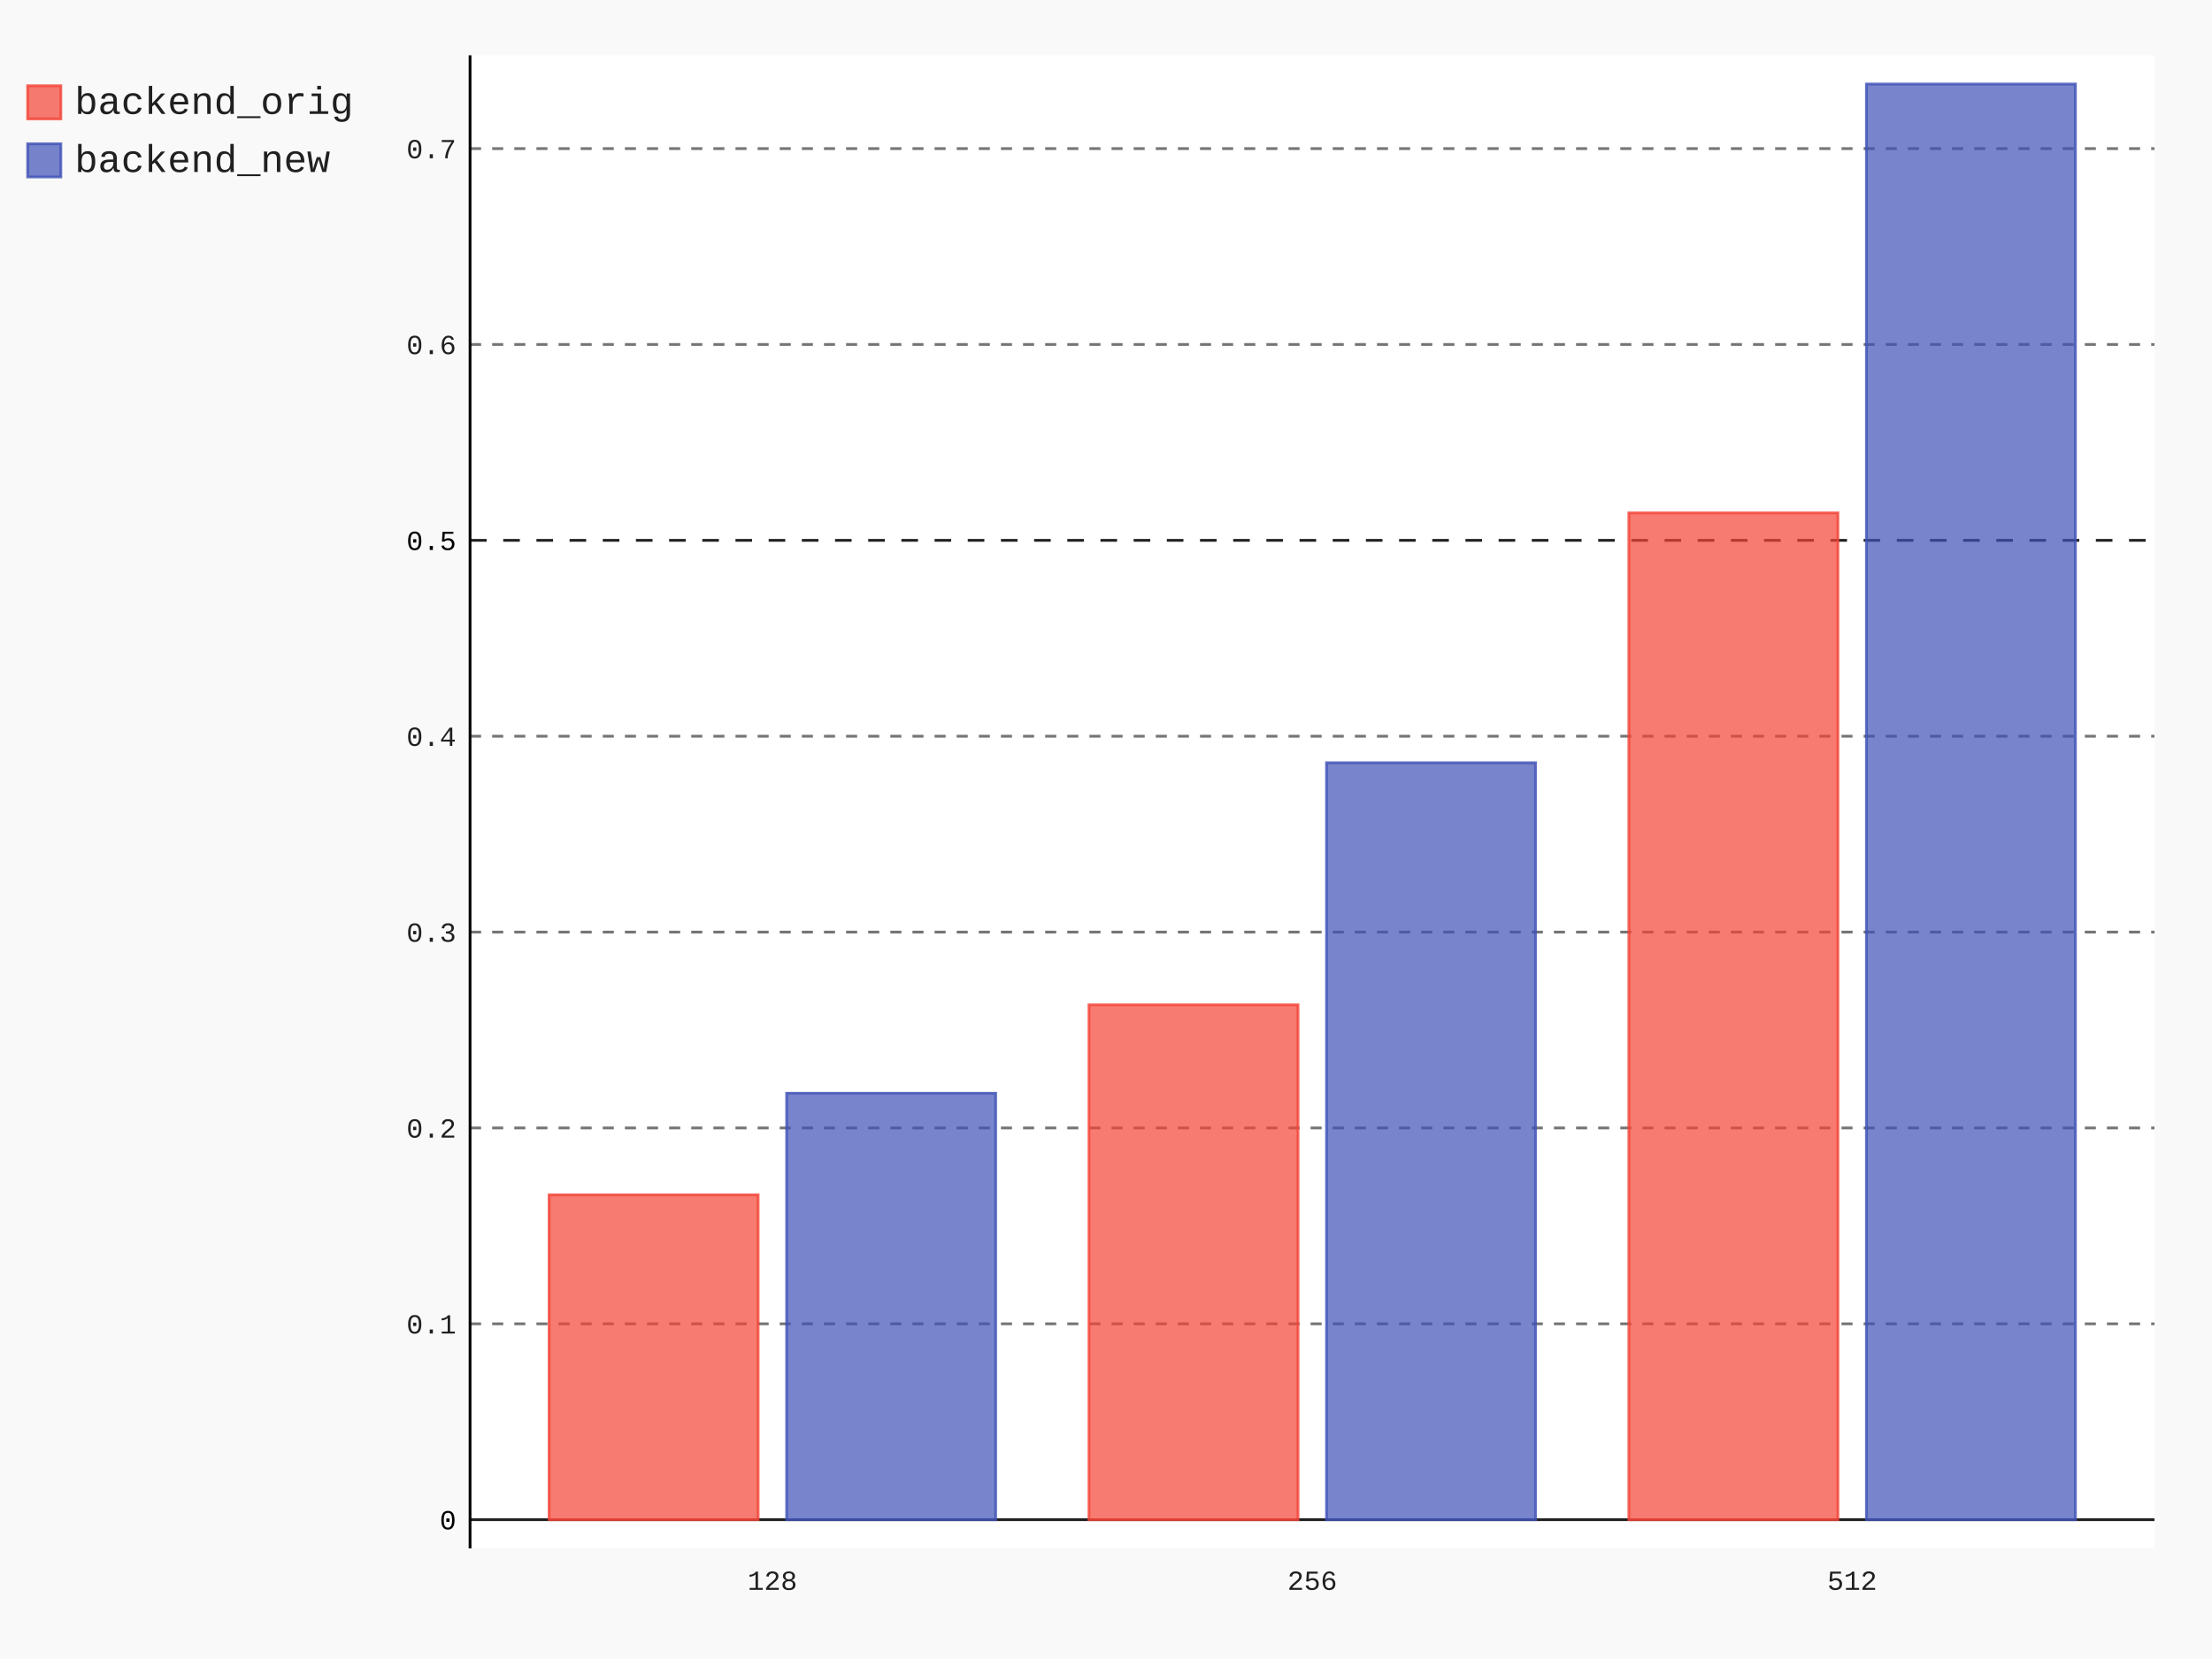
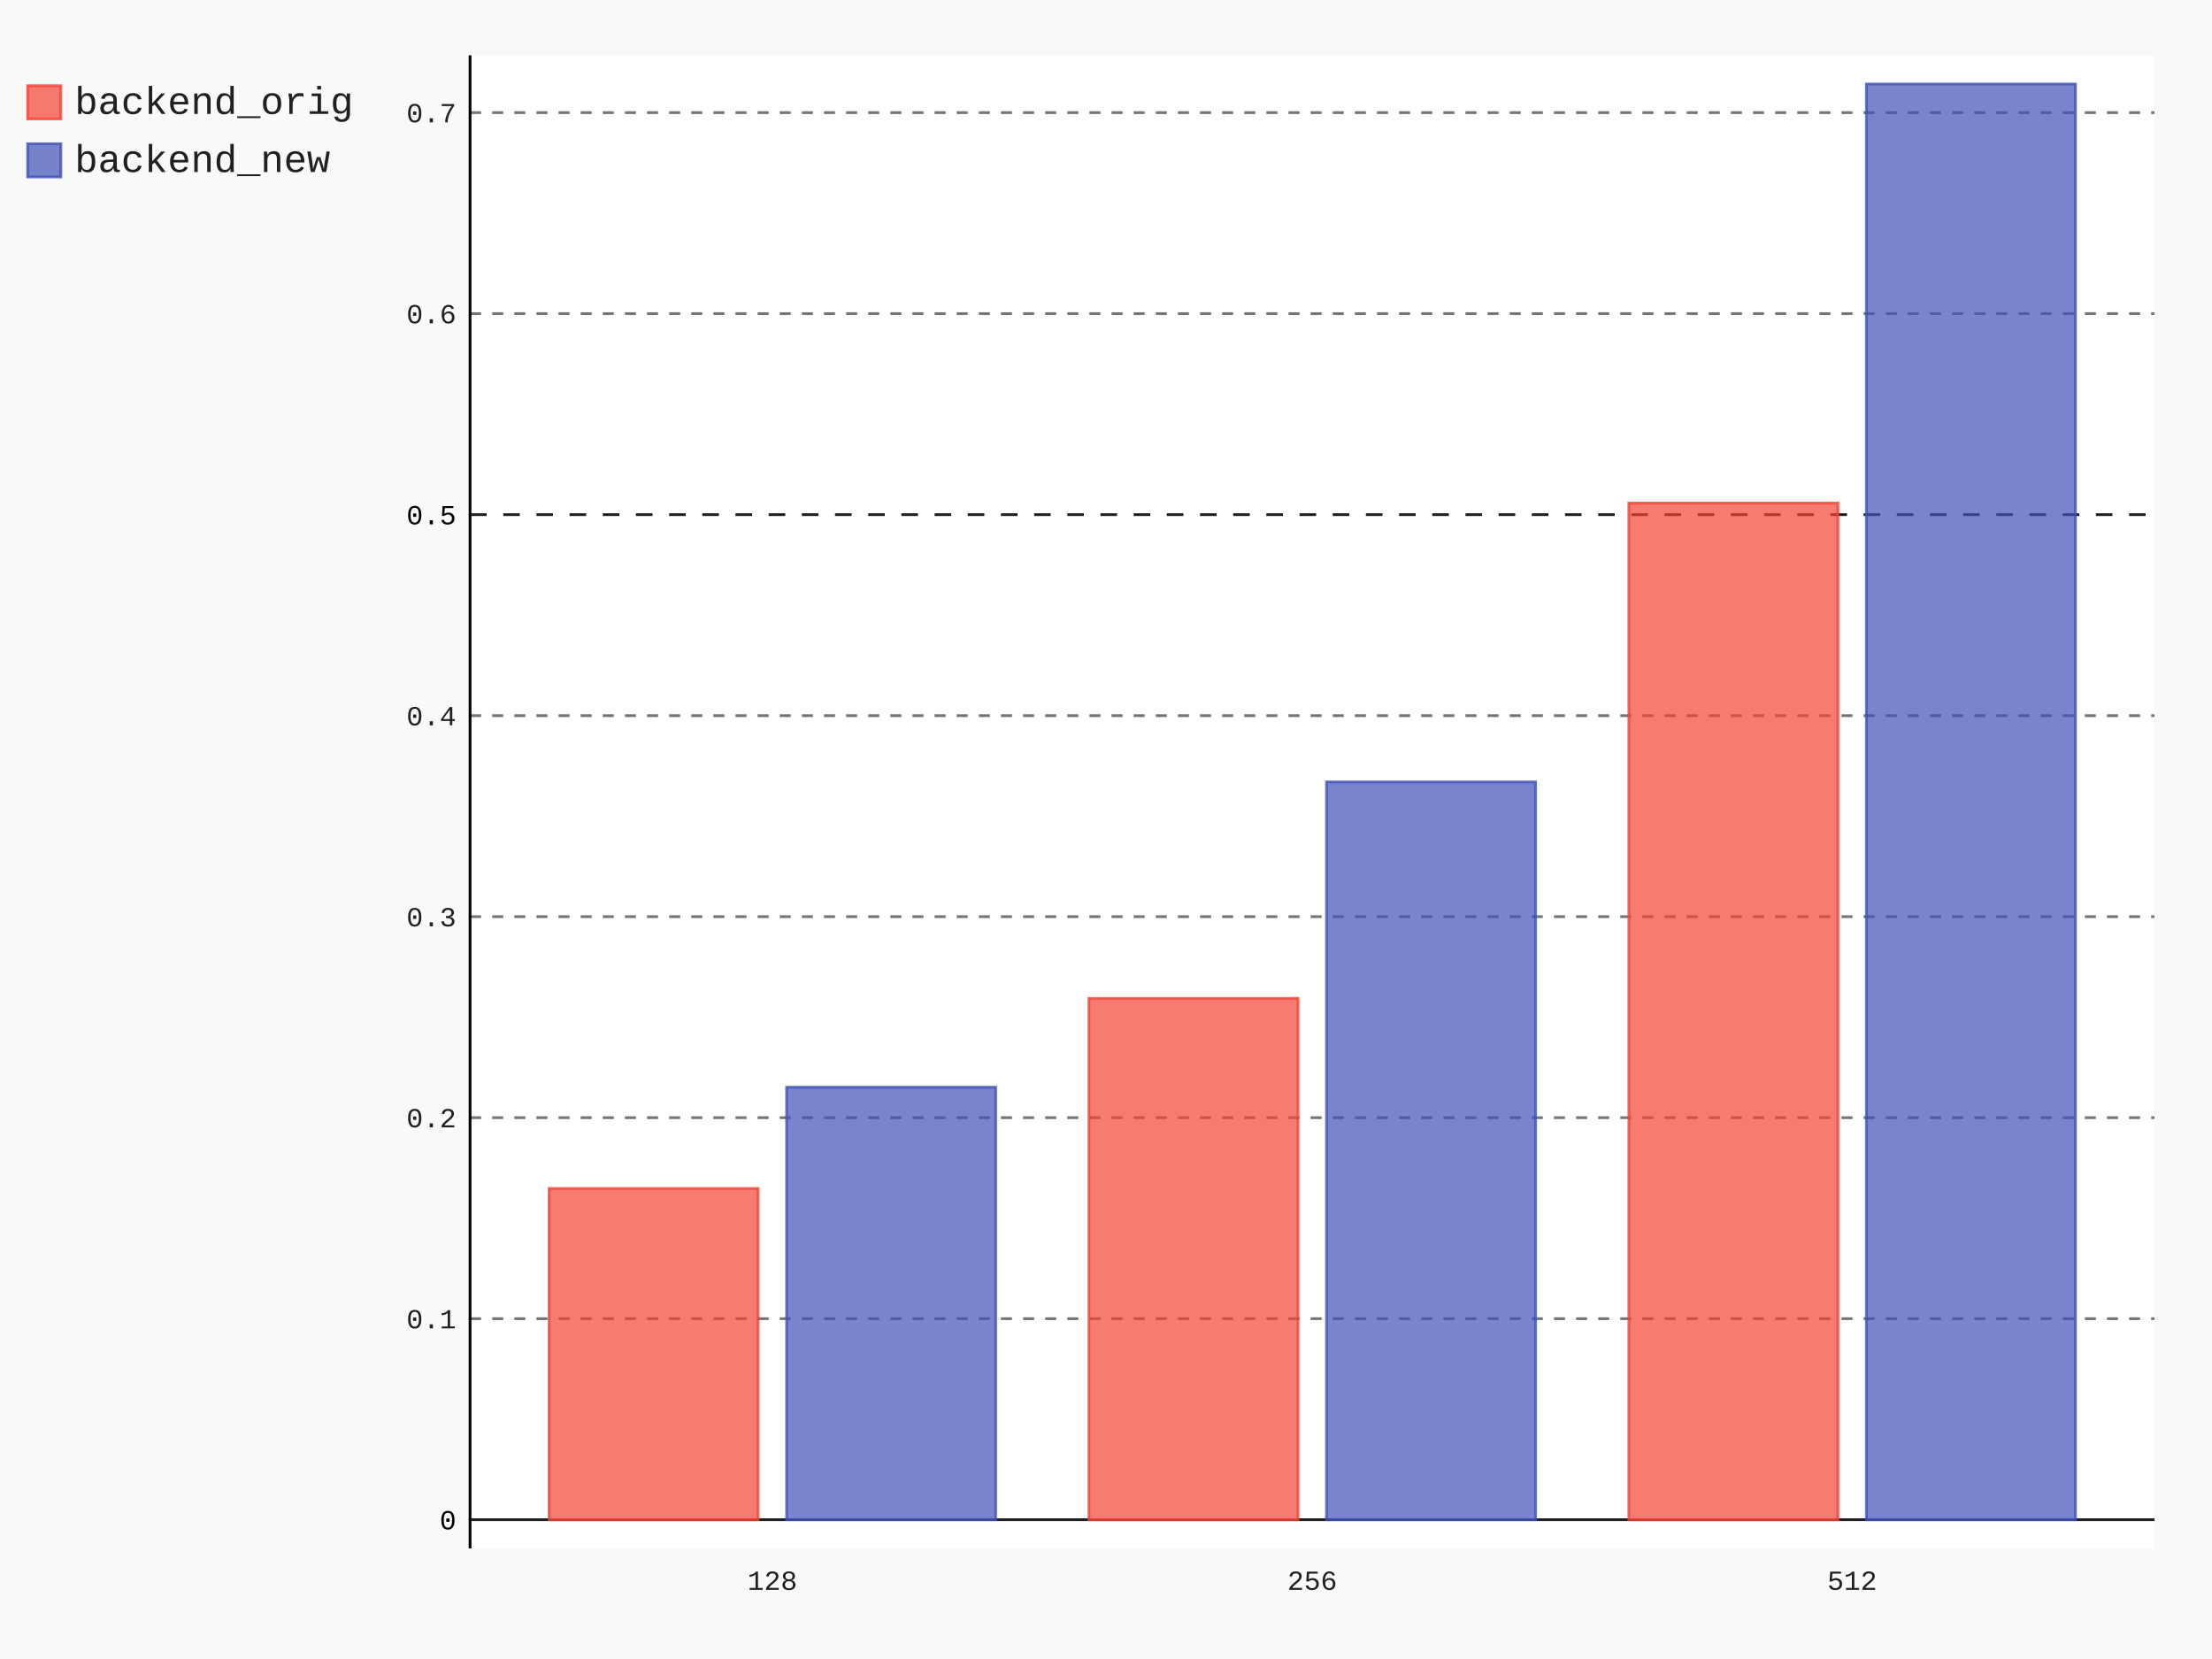
- <svg xmlns="http://www.w3.org/2000/svg" id="chart-5d959838-2493-494e-af41-3b7eef05a4bf" class="pygal-chart" viewBox="0 0 800 600">
+ <svg xmlns="http://www.w3.org/2000/svg" id="chart-31c07e32-1692-4121-a4d3-e5718df9333b" class="pygal-chart" viewBox="0 0 800 600">
  <defs>
-     <style type="text/css">#chart-5d959838-2493-494e-af41-3b7eef05a4bf{-webkit-user-select:none;-webkit-font-smoothing:antialiased;font-family:Consolas,"Liberation Mono",Menlo,Courier,monospace}#chart-5d959838-2493-494e-af41-3b7eef05a4bf .title{font-family:Consolas,"Liberation Mono",Menlo,Courier,monospace;font-size:16px}#chart-5d959838-2493-494e-af41-3b7eef05a4bf .legends .legend text{font-family:Consolas,"Liberation Mono",Menlo,Courier,monospace;font-size:14px}#chart-5d959838-2493-494e-af41-3b7eef05a4bf .axis text{font-family:Consolas,"Liberation Mono",Menlo,Courier,monospace;font-size:10px}#chart-5d959838-2493-494e-af41-3b7eef05a4bf .axis text.major{font-family:Consolas,"Liberation Mono",Menlo,Courier,monospace;font-size:10px}#chart-5d959838-2493-494e-af41-3b7eef05a4bf .text-overlay text.value{font-family:Consolas,"Liberation Mono",Menlo,Courier,monospace;font-size:16px}#chart-5d959838-2493-494e-af41-3b7eef05a4bf .text-overlay text.label{font-family:Consolas,"Liberation Mono",Menlo,Courier,monospace;font-size:10px}#chart-5d959838-2493-494e-af41-3b7eef05a4bf .tooltip{font-family:Consolas,"Liberation Mono",Menlo,Courier,monospace;font-size:14px}#chart-5d959838-2493-494e-af41-3b7eef05a4bf text.no_data{font-family:Consolas,"Liberation Mono",Menlo,Courier,monospace;font-size:64px}
- #chart-5d959838-2493-494e-af41-3b7eef05a4bf{background-color:rgba(249,249,249,1)}#chart-5d959838-2493-494e-af41-3b7eef05a4bf path,#chart-5d959838-2493-494e-af41-3b7eef05a4bf line,#chart-5d959838-2493-494e-af41-3b7eef05a4bf rect,#chart-5d959838-2493-494e-af41-3b7eef05a4bf circle{-webkit-transition:150ms;-moz-transition:150ms;transition:150ms}#chart-5d959838-2493-494e-af41-3b7eef05a4bf .graph &gt; .background{fill:rgba(249,249,249,1)}#chart-5d959838-2493-494e-af41-3b7eef05a4bf .plot &gt; .background{fill:rgba(255,255,255,1)}#chart-5d959838-2493-494e-af41-3b7eef05a4bf .graph{fill:rgba(0,0,0,.87)}#chart-5d959838-2493-494e-af41-3b7eef05a4bf text.no_data{fill:rgba(0,0,0,1)}#chart-5d959838-2493-494e-af41-3b7eef05a4bf .title{fill:rgba(0,0,0,1)}#chart-5d959838-2493-494e-af41-3b7eef05a4bf .legends .legend text{fill:rgba(0,0,0,.87)}#chart-5d959838-2493-494e-af41-3b7eef05a4bf .legends .legend:hover text{fill:rgba(0,0,0,1)}#chart-5d959838-2493-494e-af41-3b7eef05a4bf .axis .line{stroke:rgba(0,0,0,1)}#chart-5d959838-2493-494e-af41-3b7eef05a4bf .axis .guide.line{stroke:rgba(0,0,0,.54)}#chart-5d959838-2493-494e-af41-3b7eef05a4bf .axis .major.line{stroke:rgba(0,0,0,.87)}#chart-5d959838-2493-494e-af41-3b7eef05a4bf .axis text.major{fill:rgba(0,0,0,1)}#chart-5d959838-2493-494e-af41-3b7eef05a4bf .axis.y .guides:hover .guide.line,#chart-5d959838-2493-494e-af41-3b7eef05a4bf .line-graph .axis.x .guides:hover .guide.line,#chart-5d959838-2493-494e-af41-3b7eef05a4bf .stackedline-graph .axis.x .guides:hover .guide.line,#chart-5d959838-2493-494e-af41-3b7eef05a4bf .xy-graph .axis.x .guides:hover .guide.line{stroke:rgba(0,0,0,1)}#chart-5d959838-2493-494e-af41-3b7eef05a4bf .axis .guides:hover text{fill:rgba(0,0,0,1)}#chart-5d959838-2493-494e-af41-3b7eef05a4bf .reactive{fill-opacity:.7;stroke-opacity:.8}#chart-5d959838-2493-494e-af41-3b7eef05a4bf .ci{stroke:rgba(0,0,0,.87)}#chart-5d959838-2493-494e-af41-3b7eef05a4bf .reactive.active,#chart-5d959838-2493-494e-af41-3b7eef05a4bf .active .reactive{fill-opacity:.8;stroke-opacity:.9;stroke-width:4}#chart-5d959838-2493-494e-af41-3b7eef05a4bf .ci .reactive.active{stroke-width:1.5}#chart-5d959838-2493-494e-af41-3b7eef05a4bf .series text{fill:rgba(0,0,0,1)}#chart-5d959838-2493-494e-af41-3b7eef05a4bf .tooltip rect{fill:rgba(255,255,255,1);stroke:rgba(0,0,0,1);-webkit-transition:opacity 150ms;-moz-transition:opacity 150ms;transition:opacity 150ms}#chart-5d959838-2493-494e-af41-3b7eef05a4bf .tooltip .label{fill:rgba(0,0,0,.87)}#chart-5d959838-2493-494e-af41-3b7eef05a4bf .tooltip .label{fill:rgba(0,0,0,.87)}#chart-5d959838-2493-494e-af41-3b7eef05a4bf .tooltip .legend{font-size:.8em;fill:rgba(0,0,0,.54)}#chart-5d959838-2493-494e-af41-3b7eef05a4bf .tooltip .x_label{font-size:.6em;fill:rgba(0,0,0,1)}#chart-5d959838-2493-494e-af41-3b7eef05a4bf .tooltip .xlink{font-size:.5em;text-decoration:underline}#chart-5d959838-2493-494e-af41-3b7eef05a4bf .tooltip .value{font-size:1.5em}#chart-5d959838-2493-494e-af41-3b7eef05a4bf .bound{font-size:.5em}#chart-5d959838-2493-494e-af41-3b7eef05a4bf .max-value{font-size:.75em;fill:rgba(0,0,0,.54)}#chart-5d959838-2493-494e-af41-3b7eef05a4bf .map-element{fill:rgba(255,255,255,1);stroke:rgba(0,0,0,.54) !important}#chart-5d959838-2493-494e-af41-3b7eef05a4bf .map-element .reactive{fill-opacity:inherit;stroke-opacity:inherit}#chart-5d959838-2493-494e-af41-3b7eef05a4bf .color-0,#chart-5d959838-2493-494e-af41-3b7eef05a4bf .color-0 a:visited{stroke:#F44336;fill:#F44336}#chart-5d959838-2493-494e-af41-3b7eef05a4bf .color-1,#chart-5d959838-2493-494e-af41-3b7eef05a4bf .color-1 a:visited{stroke:#3F51B5;fill:#3F51B5}#chart-5d959838-2493-494e-af41-3b7eef05a4bf .text-overlay .color-0 text{fill:black}#chart-5d959838-2493-494e-af41-3b7eef05a4bf .text-overlay .color-1 text{fill:black}
- #chart-5d959838-2493-494e-af41-3b7eef05a4bf text.no_data{text-anchor:middle}#chart-5d959838-2493-494e-af41-3b7eef05a4bf .guide.line{fill:none}#chart-5d959838-2493-494e-af41-3b7eef05a4bf .centered{text-anchor:middle}#chart-5d959838-2493-494e-af41-3b7eef05a4bf .title{text-anchor:middle}#chart-5d959838-2493-494e-af41-3b7eef05a4bf .legends .legend text{fill-opacity:1}#chart-5d959838-2493-494e-af41-3b7eef05a4bf .axis.x text{text-anchor:middle}#chart-5d959838-2493-494e-af41-3b7eef05a4bf .axis.x:not(.web) text[transform]{text-anchor:start}#chart-5d959838-2493-494e-af41-3b7eef05a4bf .axis.x:not(.web) text[transform].backwards{text-anchor:end}#chart-5d959838-2493-494e-af41-3b7eef05a4bf .axis.y text{text-anchor:end}#chart-5d959838-2493-494e-af41-3b7eef05a4bf .axis.y text[transform].backwards{text-anchor:start}#chart-5d959838-2493-494e-af41-3b7eef05a4bf .axis.y2 text{text-anchor:start}#chart-5d959838-2493-494e-af41-3b7eef05a4bf .axis.y2 text[transform].backwards{text-anchor:end}#chart-5d959838-2493-494e-af41-3b7eef05a4bf .axis .guide.line{stroke-dasharray:4,4}#chart-5d959838-2493-494e-af41-3b7eef05a4bf .axis .major.guide.line{stroke-dasharray:6,6}#chart-5d959838-2493-494e-af41-3b7eef05a4bf .horizontal .axis.y .guide.line,#chart-5d959838-2493-494e-af41-3b7eef05a4bf .horizontal .axis.y2 .guide.line,#chart-5d959838-2493-494e-af41-3b7eef05a4bf .vertical .axis.x .guide.line{opacity:0}#chart-5d959838-2493-494e-af41-3b7eef05a4bf .horizontal .axis.always_show .guide.line,#chart-5d959838-2493-494e-af41-3b7eef05a4bf .vertical .axis.always_show .guide.line{opacity:1 !important}#chart-5d959838-2493-494e-af41-3b7eef05a4bf .axis.y .guides:hover .guide.line,#chart-5d959838-2493-494e-af41-3b7eef05a4bf .axis.y2 .guides:hover .guide.line,#chart-5d959838-2493-494e-af41-3b7eef05a4bf .axis.x .guides:hover .guide.line{opacity:1}#chart-5d959838-2493-494e-af41-3b7eef05a4bf .axis .guides:hover text{opacity:1}#chart-5d959838-2493-494e-af41-3b7eef05a4bf .nofill{fill:none}#chart-5d959838-2493-494e-af41-3b7eef05a4bf .subtle-fill{fill-opacity:.2}#chart-5d959838-2493-494e-af41-3b7eef05a4bf .dot{stroke-width:1px;fill-opacity:1}#chart-5d959838-2493-494e-af41-3b7eef05a4bf .dot.active{stroke-width:5px}#chart-5d959838-2493-494e-af41-3b7eef05a4bf .dot.negative{fill:transparent}#chart-5d959838-2493-494e-af41-3b7eef05a4bf text,#chart-5d959838-2493-494e-af41-3b7eef05a4bf tspan{stroke:none !important}#chart-5d959838-2493-494e-af41-3b7eef05a4bf .series text.active{opacity:1}#chart-5d959838-2493-494e-af41-3b7eef05a4bf .tooltip rect{fill-opacity:.95;stroke-width:.5}#chart-5d959838-2493-494e-af41-3b7eef05a4bf .tooltip text{fill-opacity:1}#chart-5d959838-2493-494e-af41-3b7eef05a4bf .showable{visibility:hidden}#chart-5d959838-2493-494e-af41-3b7eef05a4bf .showable.shown{visibility:visible}#chart-5d959838-2493-494e-af41-3b7eef05a4bf .gauge-background{fill:rgba(229,229,229,1);stroke:none}#chart-5d959838-2493-494e-af41-3b7eef05a4bf .bg-lines{stroke:rgba(249,249,249,1);stroke-width:2px}</style>
+     <style type="text/css">#chart-31c07e32-1692-4121-a4d3-e5718df9333b{-webkit-user-select:none;-webkit-font-smoothing:antialiased;font-family:Consolas,"Liberation Mono",Menlo,Courier,monospace}#chart-31c07e32-1692-4121-a4d3-e5718df9333b .title{font-family:Consolas,"Liberation Mono",Menlo,Courier,monospace;font-size:16px}#chart-31c07e32-1692-4121-a4d3-e5718df9333b .legends .legend text{font-family:Consolas,"Liberation Mono",Menlo,Courier,monospace;font-size:14px}#chart-31c07e32-1692-4121-a4d3-e5718df9333b .axis text{font-family:Consolas,"Liberation Mono",Menlo,Courier,monospace;font-size:10px}#chart-31c07e32-1692-4121-a4d3-e5718df9333b .axis text.major{font-family:Consolas,"Liberation Mono",Menlo,Courier,monospace;font-size:10px}#chart-31c07e32-1692-4121-a4d3-e5718df9333b .text-overlay text.value{font-family:Consolas,"Liberation Mono",Menlo,Courier,monospace;font-size:16px}#chart-31c07e32-1692-4121-a4d3-e5718df9333b .text-overlay text.label{font-family:Consolas,"Liberation Mono",Menlo,Courier,monospace;font-size:10px}#chart-31c07e32-1692-4121-a4d3-e5718df9333b .tooltip{font-family:Consolas,"Liberation Mono",Menlo,Courier,monospace;font-size:14px}#chart-31c07e32-1692-4121-a4d3-e5718df9333b text.no_data{font-family:Consolas,"Liberation Mono",Menlo,Courier,monospace;font-size:64px}
+ #chart-31c07e32-1692-4121-a4d3-e5718df9333b{background-color:rgba(249,249,249,1)}#chart-31c07e32-1692-4121-a4d3-e5718df9333b path,#chart-31c07e32-1692-4121-a4d3-e5718df9333b line,#chart-31c07e32-1692-4121-a4d3-e5718df9333b rect,#chart-31c07e32-1692-4121-a4d3-e5718df9333b circle{-webkit-transition:150ms;-moz-transition:150ms;transition:150ms}#chart-31c07e32-1692-4121-a4d3-e5718df9333b .graph &gt; .background{fill:rgba(249,249,249,1)}#chart-31c07e32-1692-4121-a4d3-e5718df9333b .plot &gt; .background{fill:rgba(255,255,255,1)}#chart-31c07e32-1692-4121-a4d3-e5718df9333b .graph{fill:rgba(0,0,0,.87)}#chart-31c07e32-1692-4121-a4d3-e5718df9333b text.no_data{fill:rgba(0,0,0,1)}#chart-31c07e32-1692-4121-a4d3-e5718df9333b .title{fill:rgba(0,0,0,1)}#chart-31c07e32-1692-4121-a4d3-e5718df9333b .legends .legend text{fill:rgba(0,0,0,.87)}#chart-31c07e32-1692-4121-a4d3-e5718df9333b .legends .legend:hover text{fill:rgba(0,0,0,1)}#chart-31c07e32-1692-4121-a4d3-e5718df9333b .axis .line{stroke:rgba(0,0,0,1)}#chart-31c07e32-1692-4121-a4d3-e5718df9333b .axis .guide.line{stroke:rgba(0,0,0,.54)}#chart-31c07e32-1692-4121-a4d3-e5718df9333b .axis .major.line{stroke:rgba(0,0,0,.87)}#chart-31c07e32-1692-4121-a4d3-e5718df9333b .axis text.major{fill:rgba(0,0,0,1)}#chart-31c07e32-1692-4121-a4d3-e5718df9333b .axis.y .guides:hover .guide.line,#chart-31c07e32-1692-4121-a4d3-e5718df9333b .line-graph .axis.x .guides:hover .guide.line,#chart-31c07e32-1692-4121-a4d3-e5718df9333b .stackedline-graph .axis.x .guides:hover .guide.line,#chart-31c07e32-1692-4121-a4d3-e5718df9333b .xy-graph .axis.x .guides:hover .guide.line{stroke:rgba(0,0,0,1)}#chart-31c07e32-1692-4121-a4d3-e5718df9333b .axis .guides:hover text{fill:rgba(0,0,0,1)}#chart-31c07e32-1692-4121-a4d3-e5718df9333b .reactive{fill-opacity:.7;stroke-opacity:.8}#chart-31c07e32-1692-4121-a4d3-e5718df9333b .ci{stroke:rgba(0,0,0,.87)}#chart-31c07e32-1692-4121-a4d3-e5718df9333b .reactive.active,#chart-31c07e32-1692-4121-a4d3-e5718df9333b .active .reactive{fill-opacity:.8;stroke-opacity:.9;stroke-width:4}#chart-31c07e32-1692-4121-a4d3-e5718df9333b .ci .reactive.active{stroke-width:1.5}#chart-31c07e32-1692-4121-a4d3-e5718df9333b .series text{fill:rgba(0,0,0,1)}#chart-31c07e32-1692-4121-a4d3-e5718df9333b .tooltip rect{fill:rgba(255,255,255,1);stroke:rgba(0,0,0,1);-webkit-transition:opacity 150ms;-moz-transition:opacity 150ms;transition:opacity 150ms}#chart-31c07e32-1692-4121-a4d3-e5718df9333b .tooltip .label{fill:rgba(0,0,0,.87)}#chart-31c07e32-1692-4121-a4d3-e5718df9333b .tooltip .label{fill:rgba(0,0,0,.87)}#chart-31c07e32-1692-4121-a4d3-e5718df9333b .tooltip .legend{font-size:.8em;fill:rgba(0,0,0,.54)}#chart-31c07e32-1692-4121-a4d3-e5718df9333b .tooltip .x_label{font-size:.6em;fill:rgba(0,0,0,1)}#chart-31c07e32-1692-4121-a4d3-e5718df9333b .tooltip .xlink{font-size:.5em;text-decoration:underline}#chart-31c07e32-1692-4121-a4d3-e5718df9333b .tooltip .value{font-size:1.5em}#chart-31c07e32-1692-4121-a4d3-e5718df9333b .bound{font-size:.5em}#chart-31c07e32-1692-4121-a4d3-e5718df9333b .max-value{font-size:.75em;fill:rgba(0,0,0,.54)}#chart-31c07e32-1692-4121-a4d3-e5718df9333b .map-element{fill:rgba(255,255,255,1);stroke:rgba(0,0,0,.54) !important}#chart-31c07e32-1692-4121-a4d3-e5718df9333b .map-element .reactive{fill-opacity:inherit;stroke-opacity:inherit}#chart-31c07e32-1692-4121-a4d3-e5718df9333b .color-0,#chart-31c07e32-1692-4121-a4d3-e5718df9333b .color-0 a:visited{stroke:#F44336;fill:#F44336}#chart-31c07e32-1692-4121-a4d3-e5718df9333b .color-1,#chart-31c07e32-1692-4121-a4d3-e5718df9333b .color-1 a:visited{stroke:#3F51B5;fill:#3F51B5}#chart-31c07e32-1692-4121-a4d3-e5718df9333b .text-overlay .color-0 text{fill:black}#chart-31c07e32-1692-4121-a4d3-e5718df9333b .text-overlay .color-1 text{fill:black}
+ #chart-31c07e32-1692-4121-a4d3-e5718df9333b text.no_data{text-anchor:middle}#chart-31c07e32-1692-4121-a4d3-e5718df9333b .guide.line{fill:none}#chart-31c07e32-1692-4121-a4d3-e5718df9333b .centered{text-anchor:middle}#chart-31c07e32-1692-4121-a4d3-e5718df9333b .title{text-anchor:middle}#chart-31c07e32-1692-4121-a4d3-e5718df9333b .legends .legend text{fill-opacity:1}#chart-31c07e32-1692-4121-a4d3-e5718df9333b .axis.x text{text-anchor:middle}#chart-31c07e32-1692-4121-a4d3-e5718df9333b .axis.x:not(.web) text[transform]{text-anchor:start}#chart-31c07e32-1692-4121-a4d3-e5718df9333b .axis.x:not(.web) text[transform].backwards{text-anchor:end}#chart-31c07e32-1692-4121-a4d3-e5718df9333b .axis.y text{text-anchor:end}#chart-31c07e32-1692-4121-a4d3-e5718df9333b .axis.y text[transform].backwards{text-anchor:start}#chart-31c07e32-1692-4121-a4d3-e5718df9333b .axis.y2 text{text-anchor:start}#chart-31c07e32-1692-4121-a4d3-e5718df9333b .axis.y2 text[transform].backwards{text-anchor:end}#chart-31c07e32-1692-4121-a4d3-e5718df9333b .axis .guide.line{stroke-dasharray:4,4}#chart-31c07e32-1692-4121-a4d3-e5718df9333b .axis .major.guide.line{stroke-dasharray:6,6}#chart-31c07e32-1692-4121-a4d3-e5718df9333b .horizontal .axis.y .guide.line,#chart-31c07e32-1692-4121-a4d3-e5718df9333b .horizontal .axis.y2 .guide.line,#chart-31c07e32-1692-4121-a4d3-e5718df9333b .vertical .axis.x .guide.line{opacity:0}#chart-31c07e32-1692-4121-a4d3-e5718df9333b .horizontal .axis.always_show .guide.line,#chart-31c07e32-1692-4121-a4d3-e5718df9333b .vertical .axis.always_show .guide.line{opacity:1 !important}#chart-31c07e32-1692-4121-a4d3-e5718df9333b .axis.y .guides:hover .guide.line,#chart-31c07e32-1692-4121-a4d3-e5718df9333b .axis.y2 .guides:hover .guide.line,#chart-31c07e32-1692-4121-a4d3-e5718df9333b .axis.x .guides:hover .guide.line{opacity:1}#chart-31c07e32-1692-4121-a4d3-e5718df9333b .axis .guides:hover text{opacity:1}#chart-31c07e32-1692-4121-a4d3-e5718df9333b .nofill{fill:none}#chart-31c07e32-1692-4121-a4d3-e5718df9333b .subtle-fill{fill-opacity:.2}#chart-31c07e32-1692-4121-a4d3-e5718df9333b .dot{stroke-width:1px;fill-opacity:1}#chart-31c07e32-1692-4121-a4d3-e5718df9333b .dot.active{stroke-width:5px}#chart-31c07e32-1692-4121-a4d3-e5718df9333b .dot.negative{fill:transparent}#chart-31c07e32-1692-4121-a4d3-e5718df9333b text,#chart-31c07e32-1692-4121-a4d3-e5718df9333b tspan{stroke:none !important}#chart-31c07e32-1692-4121-a4d3-e5718df9333b .series text.active{opacity:1}#chart-31c07e32-1692-4121-a4d3-e5718df9333b .tooltip rect{fill-opacity:.95;stroke-width:.5}#chart-31c07e32-1692-4121-a4d3-e5718df9333b .tooltip text{fill-opacity:1}#chart-31c07e32-1692-4121-a4d3-e5718df9333b .showable{visibility:hidden}#chart-31c07e32-1692-4121-a4d3-e5718df9333b .showable.shown{visibility:visible}#chart-31c07e32-1692-4121-a4d3-e5718df9333b .gauge-background{fill:rgba(229,229,229,1);stroke:none}#chart-31c07e32-1692-4121-a4d3-e5718df9333b .bg-lines{stroke:rgba(249,249,249,1);stroke-width:2px}</style>
  </defs>
  <g class="graph bar-graph vertical">
    <rect x="0" y="0" width="800" height="600" class="background" />
    <g transform="translate(170, 20)" class="plot">
      <rect x="0" y="0" width="609.2" height="540" class="background" />
      <g class="axis y always_show">
        <g class="guides">
          <path d="M0 529.615 h609.2" class="axis major line" />
          <text x="-5" y="533.115" class="major">0</text>
        </g>
        <g class="guides">
-           <path d="M0 458.777 h609.2" class="guide line" />
-           <text x="-5" y="462.277" class="">0.1</text>
+           <path d="M0 456.918 h609.2" class="guide line" />
+           <text x="-5" y="460.418" class="">0.1</text>
        </g>
        <g class="guides">
-           <path d="M0 387.938 h609.2" class="guide line" />
-           <text x="-5" y="391.438" class="">0.2</text>
+           <path d="M0 384.221 h609.2" class="guide line" />
+           <text x="-5" y="387.721" class="">0.2</text>
        </g>
        <g class="guides">
-           <path d="M0 317.1 h609.2" class="guide line" />
-           <text x="-5" y="320.6" class="">0.3</text>
+           <path d="M0 311.523 h609.2" class="guide line" />
+           <text x="-5" y="315.023" class="">0.3</text>
        </g>
        <g class="guides">
-           <path d="M0 246.261 h609.2" class="guide line" />
-           <text x="-5" y="249.761" class="">0.4</text>
+           <path d="M0 238.826 h609.2" class="guide line" />
+           <text x="-5" y="242.326" class="">0.4</text>
        </g>
        <g class="guides">
-           <path d="M0 175.423 h609.2" class="major guide line" />
-           <text x="-5" y="178.923" class="major">0.5</text>
+           <path d="M0 166.129 h609.2" class="major guide line" />
+           <text x="-5" y="169.629" class="major">0.5</text>
        </g>
        <g class="guides">
-           <path d="M0 104.584 h609.2" class="guide line" />
-           <text x="-5" y="108.084" class="">0.6</text>
+           <path d="M0 93.431 h609.2" class="guide line" />
+           <text x="-5" y="96.931" class="">0.6</text>
        </g>
        <g class="guides">
-           <path d="M0 33.746 h609.2" class="guide line" />
-           <text x="-5" y="37.246" class="">0.7</text>
+           <path d="M0 20.734 h609.2" class="guide line" />
+           <text x="-5" y="24.234" class="">0.7</text>
        </g>
      </g>
      <g class="axis x">
        <path d="M0 0 v540" class="line" />
        <g class="guides">
          <path d="M109.344 0 v540" class="guide line" />
          <text x="109.344" y="555.0" class="">128</text>
        </g>
        <g class="guides">
          <path d="M304.6 0 v540" class="guide line" />
          <text x="304.6" y="555.0" class="">256</text>
        </g>
        <g class="guides">
          <path d="M499.856 0 v540" class="guide line" />
          <text x="499.856" y="555.0" class="">512</text>
        </g>
      </g>
      <g class="series serie-0 color-0">
        <g class="bars">
          <g class="bar">
-             <rect x="28.586" y="412.118" rx="0" ry="0" width="75.603" height="117.497" class="rect reactive tooltip-trigger" />
+             <rect x="28.586" y="409.822" rx="0" ry="0" width="75.603" height="119.793" class="rect reactive tooltip-trigger" />
          </g>
          <g class="bar">
-             <rect x="223.842" y="343.406" rx="0" ry="0" width="75.603" height="186.209" class="rect reactive tooltip-trigger" />
+             <rect x="223.842" y="341.067" rx="0" ry="0" width="75.603" height="188.549" class="rect reactive tooltip-trigger" />
          </g>
          <g class="bar">
-             <rect x="419.098" y="165.49" rx="0" ry="0" width="75.603" height="364.126" class="rect reactive tooltip-trigger" />
+             <rect x="419.098" y="161.938" rx="0" ry="0" width="75.603" height="367.678" class="rect reactive tooltip-trigger" />
          </g>
        </g>
      </g>
      <g class="series serie-1 color-1">
        <g class="bars">
          <g class="bar">
-             <rect x="114.498" y="375.371" rx="0" ry="0" width="75.603" height="154.245" class="rect reactive tooltip-trigger" />
+             <rect x="114.498" y="373.205" rx="0" ry="0" width="75.603" height="156.411" class="rect reactive tooltip-trigger" />
          </g>
          <g class="bar">
-             <rect x="309.755" y="255.85" rx="0" ry="0" width="75.603" height="273.766" class="rect reactive tooltip-trigger" />
+             <rect x="309.755" y="262.79" rx="0" ry="0" width="75.603" height="266.825" class="rect reactive tooltip-trigger" />
          </g>
          <g class="bar">
            <rect x="505.011" y="10.385" rx="0" ry="0" width="75.603" height="519.231" class="rect reactive tooltip-trigger" />
          </g>
        </g>
      </g>
    </g>
    <g class="titles" />
    <g transform="translate(170, 20)" class="plot overlay">
      <g class="series serie-0 color-0" />
      <g class="series serie-1 color-1" />
    </g>
    <g transform="translate(170, 20)" class="plot text-overlay">
      <g class="series serie-0 color-0" />
      <g class="series serie-1 color-1" />
    </g>
    <g transform="translate(170, 20)" class="plot tooltip-overlay">
      <g transform="translate(0 0)" style="opacity: 0" class="tooltip">
        <rect rx="0" ry="0" width="0" height="0" class="tooltip-box" />
        <g class="text" />
      </g>
    </g>
    <g transform="translate(10, 30)" class="legends">
      <g id="activate-serie-0" class="legend reactive activate-serie">
        <rect x="0.0" y="1.0" width="12" height="12" class="color-0 reactive" />
        <text x="17.0" y="11.2">backend_orig</text>
      </g>
      <g id="activate-serie-1" class="legend reactive activate-serie">
        <rect x="0.0" y="22.0" width="12" height="12" class="color-1 reactive" />
        <text x="17.0" y="32.2">backend_new</text>
      </g>
    </g>
    <g transform="translate(790, 30)" class="legends" />
  </g>
</svg>
